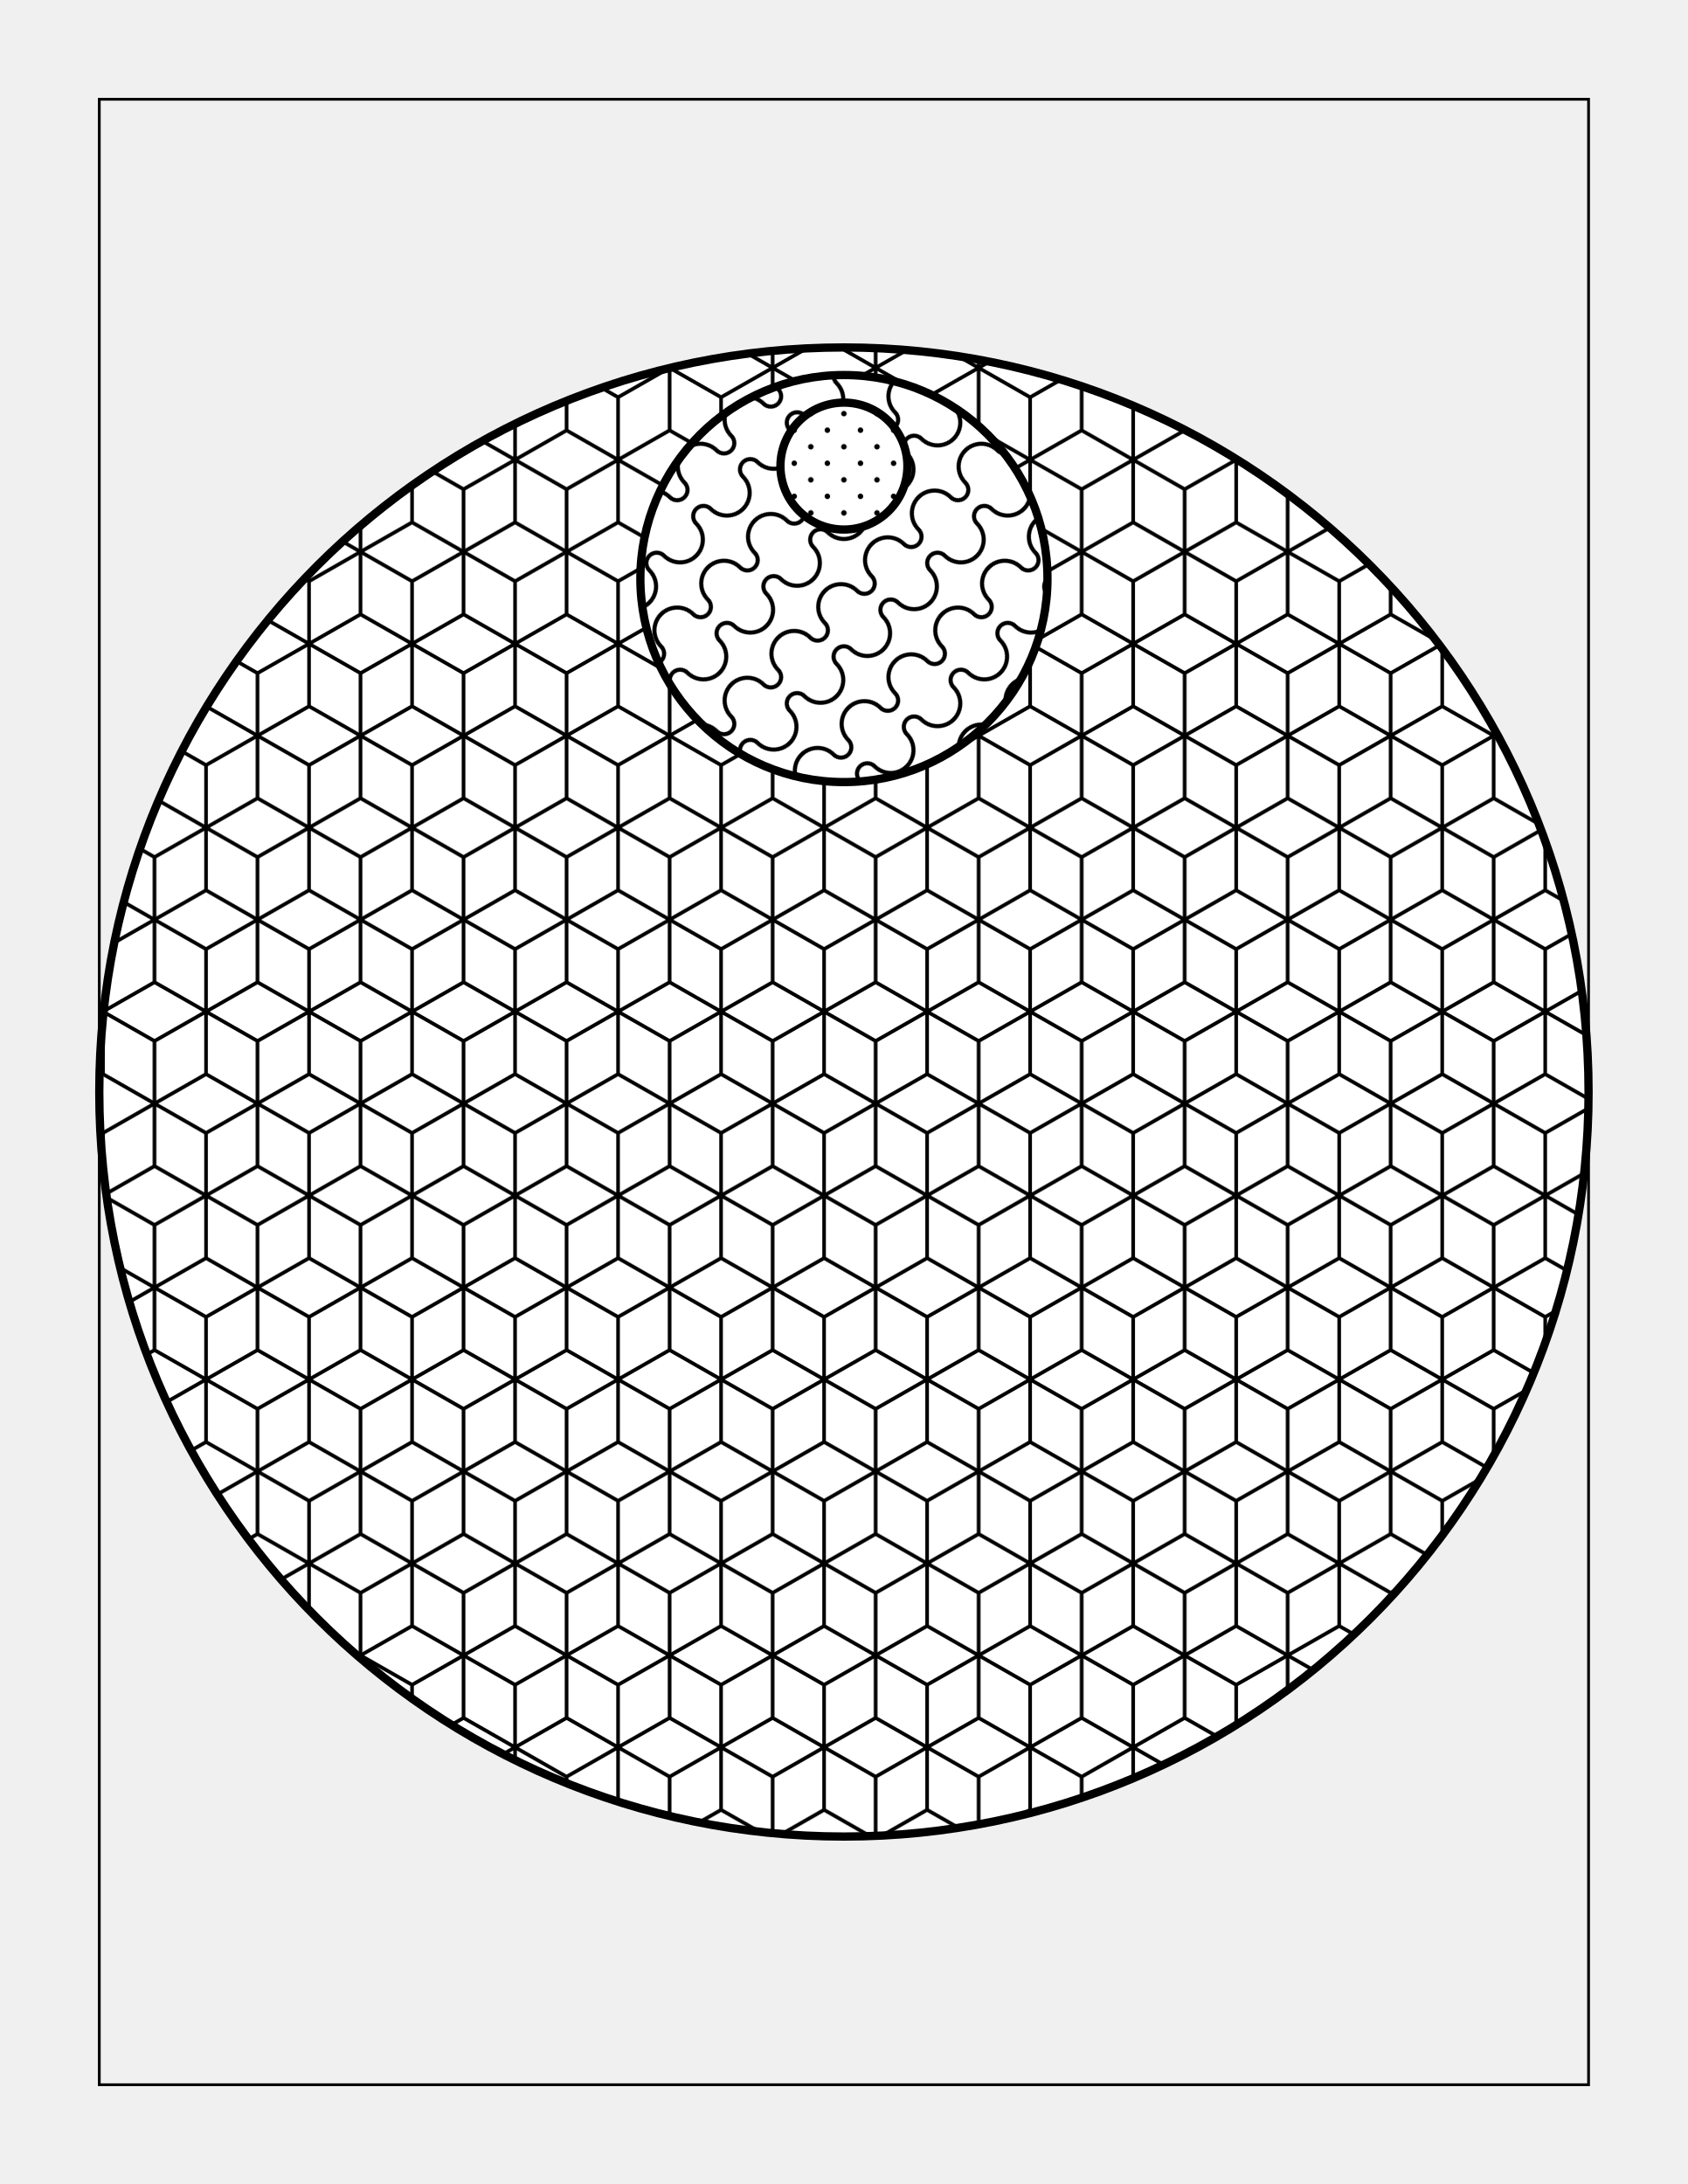
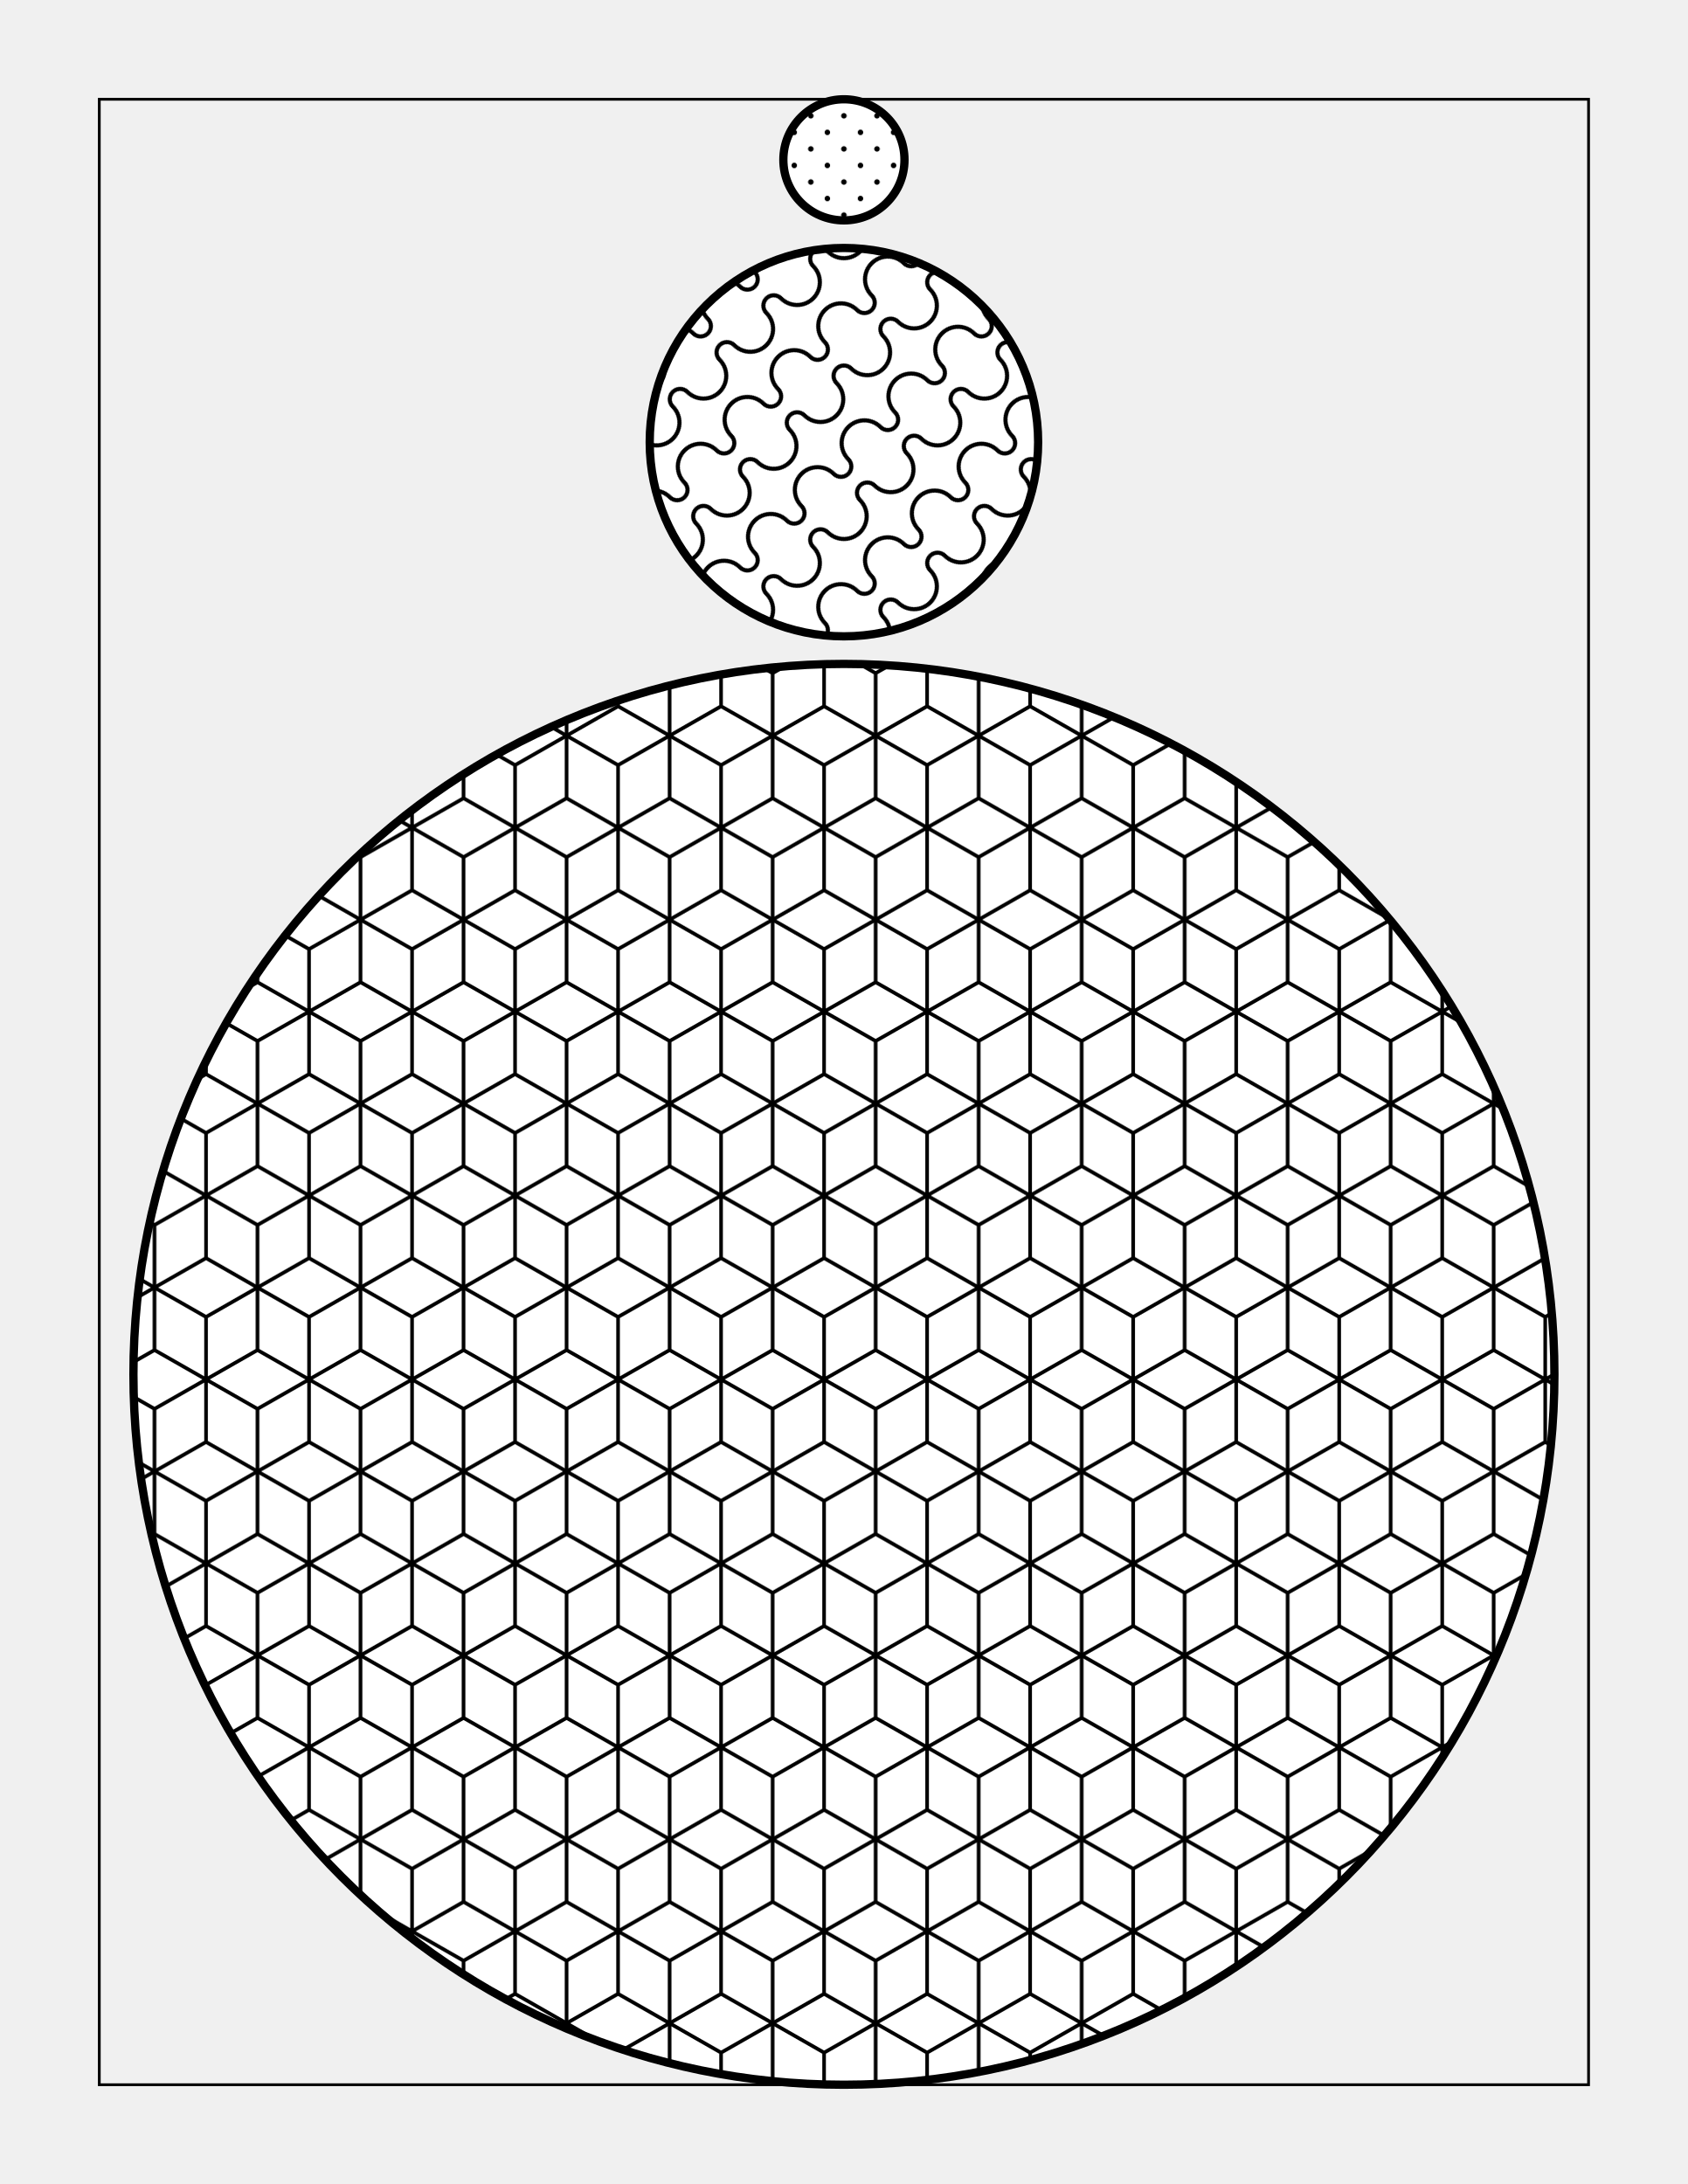
<svg xmlns="http://www.w3.org/2000/svg" baseProfile="full" height="792.0" version="1.1" width="612.0">
  <defs>
    <pattern height="100" id="honeycomb" patternTransform="scale(0.667)" patternUnits="userSpaceOnUse" width="56">
      <rect fill="#FFFFFF" height="100" width="56" x="0" y="0" />
      <path d="M28 66L0 50L0 16L28 0L56 16L56 50L28 66L28 100" fill="none" stroke="#000000" stroke-width="2.0" />
      <path d="M28 0L28 34L0 50L0 84L28 100L56 84L56 50L28 34" fill="none" stroke="#000000" stroke-width="2.0" />
    </pattern>
    <pattern height="12" id="circles" patternUnits="userSpaceOnUse" width="12">
      <rect fill="#FFFFFF" height="12" width="12" x="0" y="0" />
      <circle cx="6" cy="6" fill="#000000" r="1" />
      <circle cx="0" cy="0" fill="#000000" r="1" />
      <circle cx="0" cy="12" fill="#000000" r="1" />
      <circle cx="12" cy="0" fill="#000000" r="1" />
      <circle cx="12" cy="12" fill="#000000" r="1" />
    </pattern>
    <pattern height="32" id="waves" patternTransform="scale(0.75) rotate(45)" patternUnits="userSpaceOnUse" width="48">
      <rect fill="#FFFFFF" height="32" width="48" x="0" y="0" />
      <path d="M27 32c0-3.314 2.686-6 6-6 5.523 0 10-4.477 10-10S38.523 6 33 6c-3.314 0-6-2.686-6-6h2c0 2.21 1.79 4 4 4 6.627 0 12 5.373 12 12s-5.373 12-12 12c-2.21 0-4 1.79-4 4h-2zm-6 0c0-3.314-2.686-6-6-6-5.523 0-10-4.477-10-10S9.477 6 15 6c3.314 0 6-2.686 6-6h-2c0 2.21-1.79 4-4 4C8.373 4 3 9.373 3 16s5.373 12 12 12c2.21 0 4 1.79 4 4h2z" fill="#000000" />
    </pattern>
  </defs>
  <g id="shapes">
-     <circle cx="306.0" cy="396.0" fill="url(#honeycomb)" r="270.0" stroke="#000000" stroke-width="3" />
-     <circle cx="306.0" cy="209.805" fill="url(#waves)" r="73.805" stroke="#000000" stroke-width="3" />
-     <circle cx="306.0" cy="169.015" fill="url(#circles)" r="23.015" stroke="#000000" stroke-width="3" />
+     <circle cx="306.0" cy="57.96" fill="url(#circles)" r="21.96" stroke="#000000" stroke-width="3" />
+     <circle cx="306.0" cy="160.34" fill="url(#waves)" r="70.421" stroke="#000000" stroke-width="3" />
+     <circle cx="306.0" cy="498.381" fill="url(#honeycomb)" r="257.619" stroke="#000000" stroke-width="3" />
  </g>
  <rect fill="none" height="720.0" stroke="#000000" stroke-width="1" width="540.0" x="36.0" y="36.0" />
</svg>
